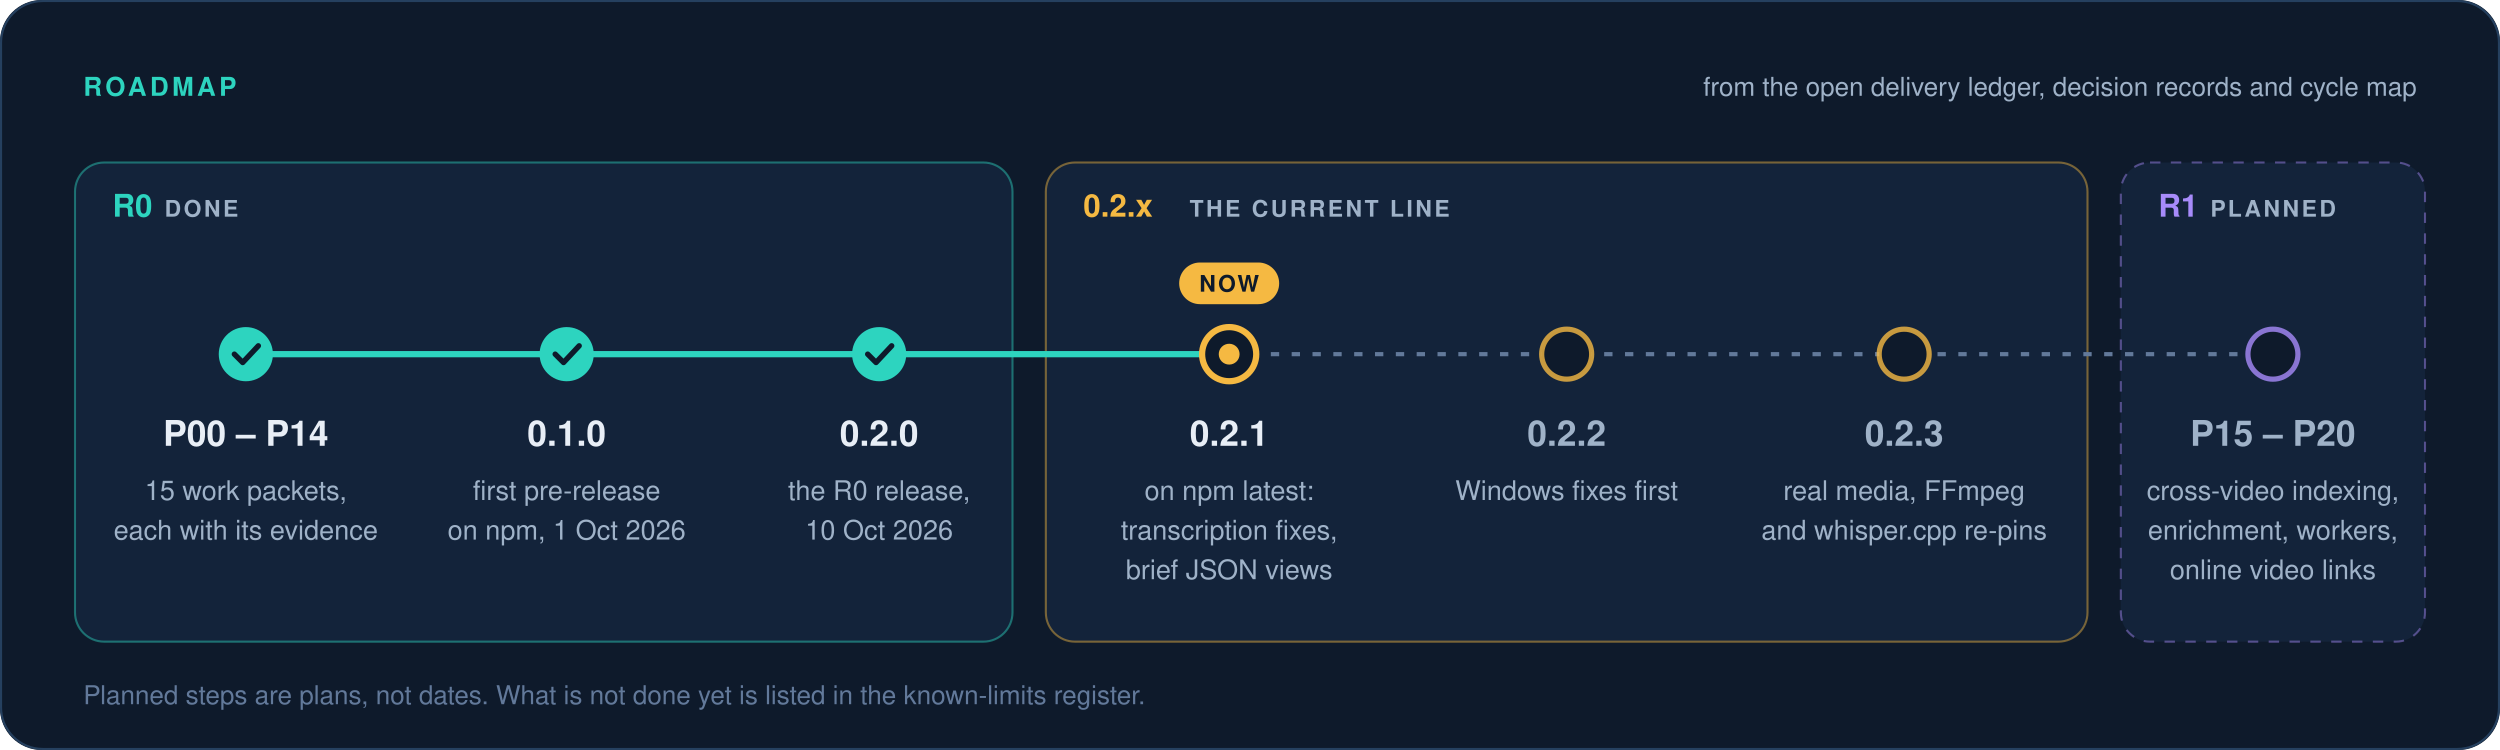
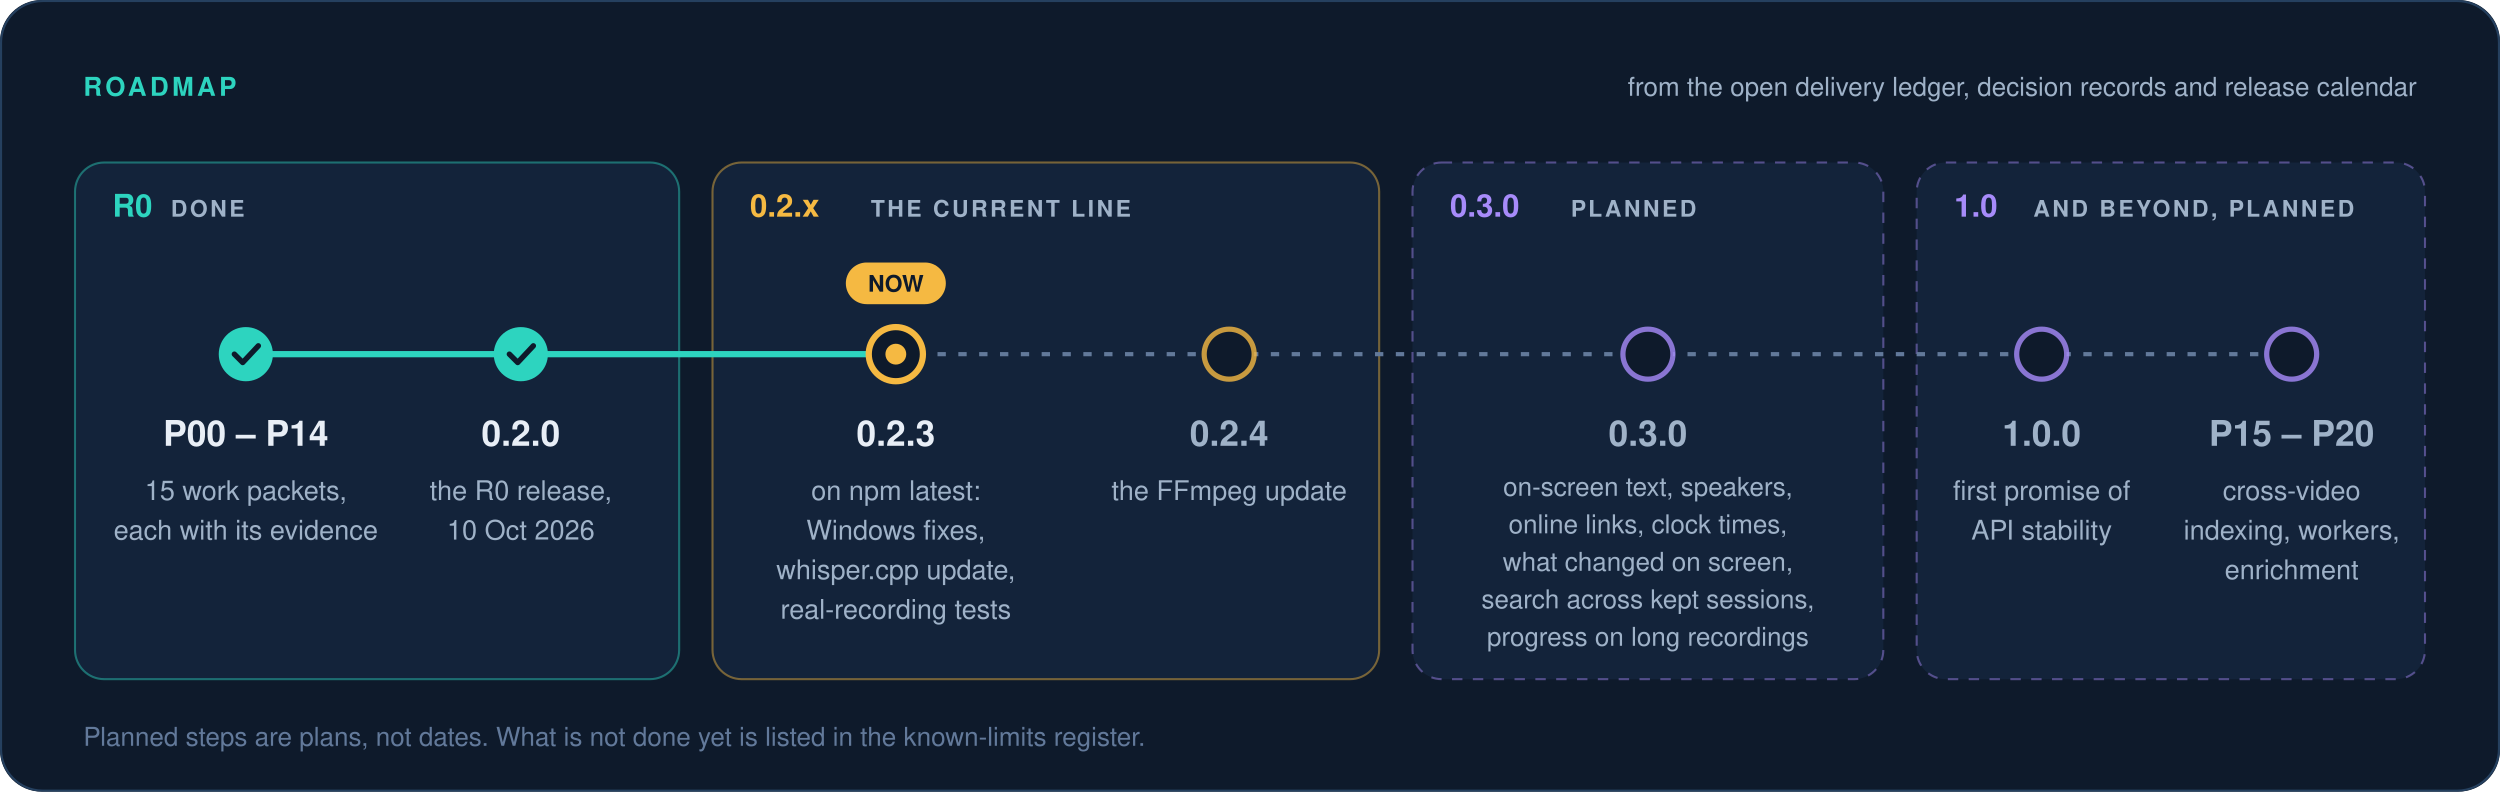
- <svg xmlns="http://www.w3.org/2000/svg" width="1200" height="360" viewBox="0 0 1200 360" role="img" aria-labelledby="title desc" xml:space="preserve">
+ <svg xmlns="http://www.w3.org/2000/svg" width="1200" height="380" viewBox="0 0 1200 380" role="img" aria-labelledby="title desc" xml:space="preserve">
  <style>
.s{font-family:-apple-system, BlinkMacSystemFont, 'Segoe UI', Helvetica, Arial, sans-serif} .m{font-family:ui-monospace, SFMono-Regular, Menlo, Consolas, monospace}
.t{fill:#e8eef6} .mu{fill:#9fb2c8} .di{fill:#62799a}
text{white-space:pre} .b{font-weight:600} .bb{font-weight:700}
@keyframes pulse{0%{transform:scale(1);opacity:.9}100%{transform:scale(2.2);opacity:0}}.pulse{transform-box:fill-box;transform-origin:center;animation:pulse 2.2s ease-out infinite}@media (prefers-reduced-motion: reduce){.pulse{animation:none;opacity:0}}</style>
-   <rect width="1200" height="360" rx="20" fill="#0e1a2b" />
-   <rect x="0.5" y="0.5" width="1199" height="359" rx="20" fill="none" stroke="#25405f" />
+   <rect width="1200" height="380" rx="20" fill="#0e1a2b" />
+   <rect x="0.5" y="0.5" width="1199" height="379" rx="20" fill="none" stroke="#25405f" />
  <text x="40" y="46" font-size="12.5" class="s b" fill="#2dd4bf" letter-spacing="1.6">ROADMAP</text>
-   <text x="1160" y="46" font-size="12.5" class="s mu" text-anchor="end">from the open delivery ledger, decision records and cycle map</text>
-   <rect x="36" y="78" width="450" height="230" rx="14" fill="#13233a" stroke="#2dd4bf" stroke-opacity="0.45" />
+   <text x="1160" y="46" font-size="12.5" class="s mu" text-anchor="end">from the open delivery ledger, decision records and release calendar</text>
+   <rect x="36" y="78" width="290" height="248" rx="14" fill="#13233a" stroke="#2dd4bf" stroke-opacity="0.45" />
  <text x="54" y="104" font-size="15" class="s bb" fill="#2dd4bf">R0</text>
-   <text x="79" y="104" font-size="11" class="s b" fill="#9fb2c8" letter-spacing="1.2">DONE</text>
-   <rect x="502" y="78" width="500" height="230" rx="14" fill="#13233a" stroke="#f5b942" stroke-opacity="0.45" />
-   <text x="520" y="104" font-size="15" class="s bb" fill="#f5b942">0.2.x</text>
-   <text x="571" y="104" font-size="11" class="s b" fill="#9fb2c8" letter-spacing="1.2">THE CURRENT LINE</text>
-   <rect x="1018" y="78" width="146" height="230" rx="14" fill="#13233a" stroke="#a78bfa" stroke-opacity="0.45" stroke-dasharray="5 5" />
-   <text x="1036" y="104" font-size="15" class="s bb" fill="#a78bfa">R1</text>
-   <text x="1061" y="104" font-size="11" class="s b" fill="#9fb2c8" letter-spacing="1.2">PLANNED</text>
-   <line x1="118" y1="170" x2="590" y2="170" stroke="#2dd4bf" stroke-width="3" />
-   <line x1="590" y1="170" x2="1091" y2="170" stroke="#62799a" stroke-width="2" stroke-dasharray="4 6" />
+   <text x="82" y="104" font-size="11" class="s b" fill="#9fb2c8" letter-spacing="1.2">DONE</text>
+   <rect x="342" y="78" width="320" height="248" rx="14" fill="#13233a" stroke="#f5b942" stroke-opacity="0.45" />
+   <text x="360" y="104" font-size="15" class="s bb" fill="#f5b942">0.2.x</text>
+   <text x="418" y="104" font-size="11" class="s b" fill="#9fb2c8" letter-spacing="1.2">THE CURRENT LINE</text>
+   <rect x="678" y="78" width="226" height="248" rx="14" fill="#13233a" stroke="#a78bfa" stroke-opacity="0.45" stroke-dasharray="5 5" />
+   <text x="696" y="104" font-size="15" class="s bb" fill="#a78bfa">0.3.0</text>
+   <text x="754" y="104" font-size="11" class="s b" fill="#9fb2c8" letter-spacing="1.2">PLANNED</text>
+   <rect x="920" y="78" width="244" height="248" rx="14" fill="#13233a" stroke="#a78bfa" stroke-opacity="0.45" stroke-dasharray="5 5" />
+   <text x="938" y="104" font-size="15" class="s bb" fill="#a78bfa">1.0</text>
+   <text x="976" y="104" font-size="11" class="s b" fill="#9fb2c8" letter-spacing="1.2">AND BEYOND, PLANNED</text>
+   <line x1="118" y1="170" x2="430" y2="170" stroke="#2dd4bf" stroke-width="3" />
+   <line x1="430" y1="170" x2="1100" y2="170" stroke="#62799a" stroke-width="2" stroke-dasharray="4 6" />
  <circle cx="118" cy="170" r="13" fill="#2dd4bf" />
  <path d="M112.5 170 l4 4 l7.5 -8" fill="none" stroke="#0e1a2b" stroke-width="2.6" stroke-linecap="round" stroke-linejoin="round" />
  <text x="118" y="214" font-size="17" class="s bb" text-anchor="middle" fill="#e8eef6">P00 – P14</text>
  <text x="118" y="240" font-size="13" class="s mu" text-anchor="middle">15 work packets,</text>
  <text x="118" y="259" font-size="13" class="s mu" text-anchor="middle">each with its evidence</text>
-   <circle cx="272" cy="170" r="13" fill="#2dd4bf" />
-   <path d="M266.5 170 l4 4 l7.5 -8" fill="none" stroke="#0e1a2b" stroke-width="2.6" stroke-linecap="round" stroke-linejoin="round" />
-   <text x="272" y="214" font-size="17" class="s bb" text-anchor="middle" fill="#e8eef6">0.1.0</text>
-   <text x="272" y="240" font-size="13" class="s mu" text-anchor="middle">first pre-release</text>
-   <text x="272" y="259" font-size="13" class="s mu" text-anchor="middle">on npm, 1 Oct 2026</text>
-   <circle cx="422" cy="170" r="13" fill="#2dd4bf" />
-   <path d="M416.5 170 l4 4 l7.5 -8" fill="none" stroke="#0e1a2b" stroke-width="2.6" stroke-linecap="round" stroke-linejoin="round" />
-   <text x="422" y="214" font-size="17" class="s bb" text-anchor="middle" fill="#e8eef6">0.2.0</text>
-   <text x="422" y="240" font-size="13" class="s mu" text-anchor="middle">the R0 release,</text>
-   <text x="422" y="259" font-size="13" class="s mu" text-anchor="middle">10 Oct 2026</text>
-   <circle class="pulse" cx="590" cy="170" r="13" fill="none" stroke="#f5b942" stroke-width="2" />
-   <circle cx="590" cy="170" r="13" fill="#0e1a2b" stroke="#f5b942" stroke-width="3" />
-   <circle cx="590" cy="170" r="5" fill="#f5b942" />
-   <rect x="566" y="126" width="48" height="20" rx="10" fill="#f5b942" />
-   <text x="590" y="140" font-size="11" class="s bb" text-anchor="middle" fill="#0e1a2b" letter-spacing="1">NOW</text>
-   <text x="590" y="214" font-size="17" class="s bb" text-anchor="middle" fill="#e8eef6">0.2.1</text>
-   <text x="590" y="240" font-size="13" class="s mu" text-anchor="middle">on npm latest:</text>
-   <text x="590" y="259" font-size="13" class="s mu" text-anchor="middle">transcription fixes,</text>
-   <text x="590" y="278" font-size="13" class="s mu" text-anchor="middle">brief JSON views</text>
-   <circle cx="752" cy="170" r="12" fill="#0e1a2b" stroke="#f5b942" stroke-opacity="0.8" stroke-width="2.5" />
-   <text x="752" y="214" font-size="17" class="s bb" text-anchor="middle" fill="#9fb2c8">0.2.2</text>
-   <text x="752" y="240" font-size="13" class="s mu" text-anchor="middle">Windows fixes first</text>
-   <circle cx="914" cy="170" r="12" fill="#0e1a2b" stroke="#f5b942" stroke-opacity="0.8" stroke-width="2.5" />
-   <text x="914" y="214" font-size="17" class="s bb" text-anchor="middle" fill="#9fb2c8">0.2.3</text>
-   <text x="914" y="240" font-size="13" class="s mu" text-anchor="middle">real media, FFmpeg</text>
-   <text x="914" y="259" font-size="13" class="s mu" text-anchor="middle">and whisper.cpp re-pins</text>
-   <circle cx="1091" cy="170" r="12" fill="#0e1a2b" stroke="#a78bfa" stroke-opacity="0.8" stroke-width="2.5" />
-   <text x="1091" y="214" font-size="17" class="s bb" text-anchor="middle" fill="#9fb2c8">P15 – P20</text>
-   <text x="1091" y="240" font-size="13" class="s mu" text-anchor="middle">cross-video indexing,</text>
-   <text x="1091" y="259" font-size="13" class="s mu" text-anchor="middle">enrichment, workers,</text>
-   <text x="1091" y="278" font-size="13" class="s mu" text-anchor="middle">online video links</text>
-   <text x="40" y="338" font-size="12.5" class="s di">Planned steps are plans, not dates. What is not done yet is listed in the known-limits register.</text>
+   <circle cx="250" cy="170" r="13" fill="#2dd4bf" />
+   <path d="M244.5 170 l4 4 l7.5 -8" fill="none" stroke="#0e1a2b" stroke-width="2.6" stroke-linecap="round" stroke-linejoin="round" />
+   <text x="250" y="214" font-size="17" class="s bb" text-anchor="middle" fill="#e8eef6">0.2.0</text>
+   <text x="250" y="240" font-size="13" class="s mu" text-anchor="middle">the R0 release,</text>
+   <text x="250" y="259" font-size="13" class="s mu" text-anchor="middle">10 Oct 2026</text>
+   <circle class="pulse" cx="430" cy="170" r="13" fill="none" stroke="#f5b942" stroke-width="2" />
+   <circle cx="430" cy="170" r="13" fill="#0e1a2b" stroke="#f5b942" stroke-width="3" />
+   <circle cx="430" cy="170" r="5" fill="#f5b942" />
+   <rect x="406" y="126" width="48" height="20" rx="10" fill="#f5b942" />
+   <text x="430" y="140" font-size="11" class="s bb" text-anchor="middle" fill="#0e1a2b">NOW</text>
+   <text x="430" y="214" font-size="17" class="s bb" text-anchor="middle" fill="#e8eef6">0.2.3</text>
+   <text x="430" y="240" font-size="13" class="s mu" text-anchor="middle">on npm latest:</text>
+   <text x="430" y="259" font-size="13" class="s mu" text-anchor="middle">Windows fixes,</text>
+   <text x="430" y="278" font-size="13" class="s mu" text-anchor="middle">whisper.cpp update,</text>
+   <text x="430" y="297" font-size="13" class="s mu" text-anchor="middle">real-recording tests</text>
+   <circle cx="590" cy="170" r="12" fill="#0e1a2b" stroke="#f5b942" stroke-opacity="0.8" stroke-width="2.5" />
+   <text x="590" y="214" font-size="17" class="s bb" text-anchor="middle" fill="#9fb2c8">0.2.4</text>
+   <text x="590" y="240" font-size="13" class="s mu" text-anchor="middle">the FFmpeg update</text>
+   <circle cx="791" cy="170" r="12" fill="#0e1a2b" stroke="#a78bfa" stroke-opacity="0.8" stroke-width="2.5" />
+   <text x="791" y="214" font-size="17" class="s bb" text-anchor="middle" fill="#9fb2c8">0.3.0</text>
+   <text x="791" y="238" font-size="12.5" class="s mu" text-anchor="middle">on-screen text, speakers,</text>
+   <text x="791" y="256" font-size="12.5" class="s mu" text-anchor="middle">online links, clock times,</text>
+   <text x="791" y="274" font-size="12.5" class="s mu" text-anchor="middle">what changed on screen,</text>
+   <text x="791" y="292" font-size="12.5" class="s mu" text-anchor="middle">search across kept sessions,</text>
+   <text x="791" y="310" font-size="12.5" class="s mu" text-anchor="middle">progress on long recordings</text>
+   <circle cx="980" cy="170" r="12" fill="#0e1a2b" stroke="#a78bfa" stroke-opacity="0.8" stroke-width="2.5" />
+   <text x="980" y="214" font-size="17" class="s bb" text-anchor="middle" fill="#9fb2c8">1.0.0</text>
+   <text x="980" y="240" font-size="13" class="s mu" text-anchor="middle">first promise of</text>
+   <text x="980" y="259" font-size="13" class="s mu" text-anchor="middle">API stability</text>
+   <circle cx="1100" cy="170" r="12" fill="#0e1a2b" stroke="#a78bfa" stroke-opacity="0.8" stroke-width="2.5" />
+   <text x="1100" y="214" font-size="17" class="s bb" text-anchor="middle" fill="#9fb2c8">P15 – P20</text>
+   <text x="1100" y="240" font-size="13" class="s mu" text-anchor="middle">cross-video</text>
+   <text x="1100" y="259" font-size="13" class="s mu" text-anchor="middle">indexing, workers,</text>
+   <text x="1100" y="278" font-size="13" class="s mu" text-anchor="middle">enrichment</text>
+   <text x="40" y="358" font-size="12.5" class="s di" text-anchor="start">Planned steps are plans, not dates. What is not done yet is listed in the known-limits register.</text>
</svg>
